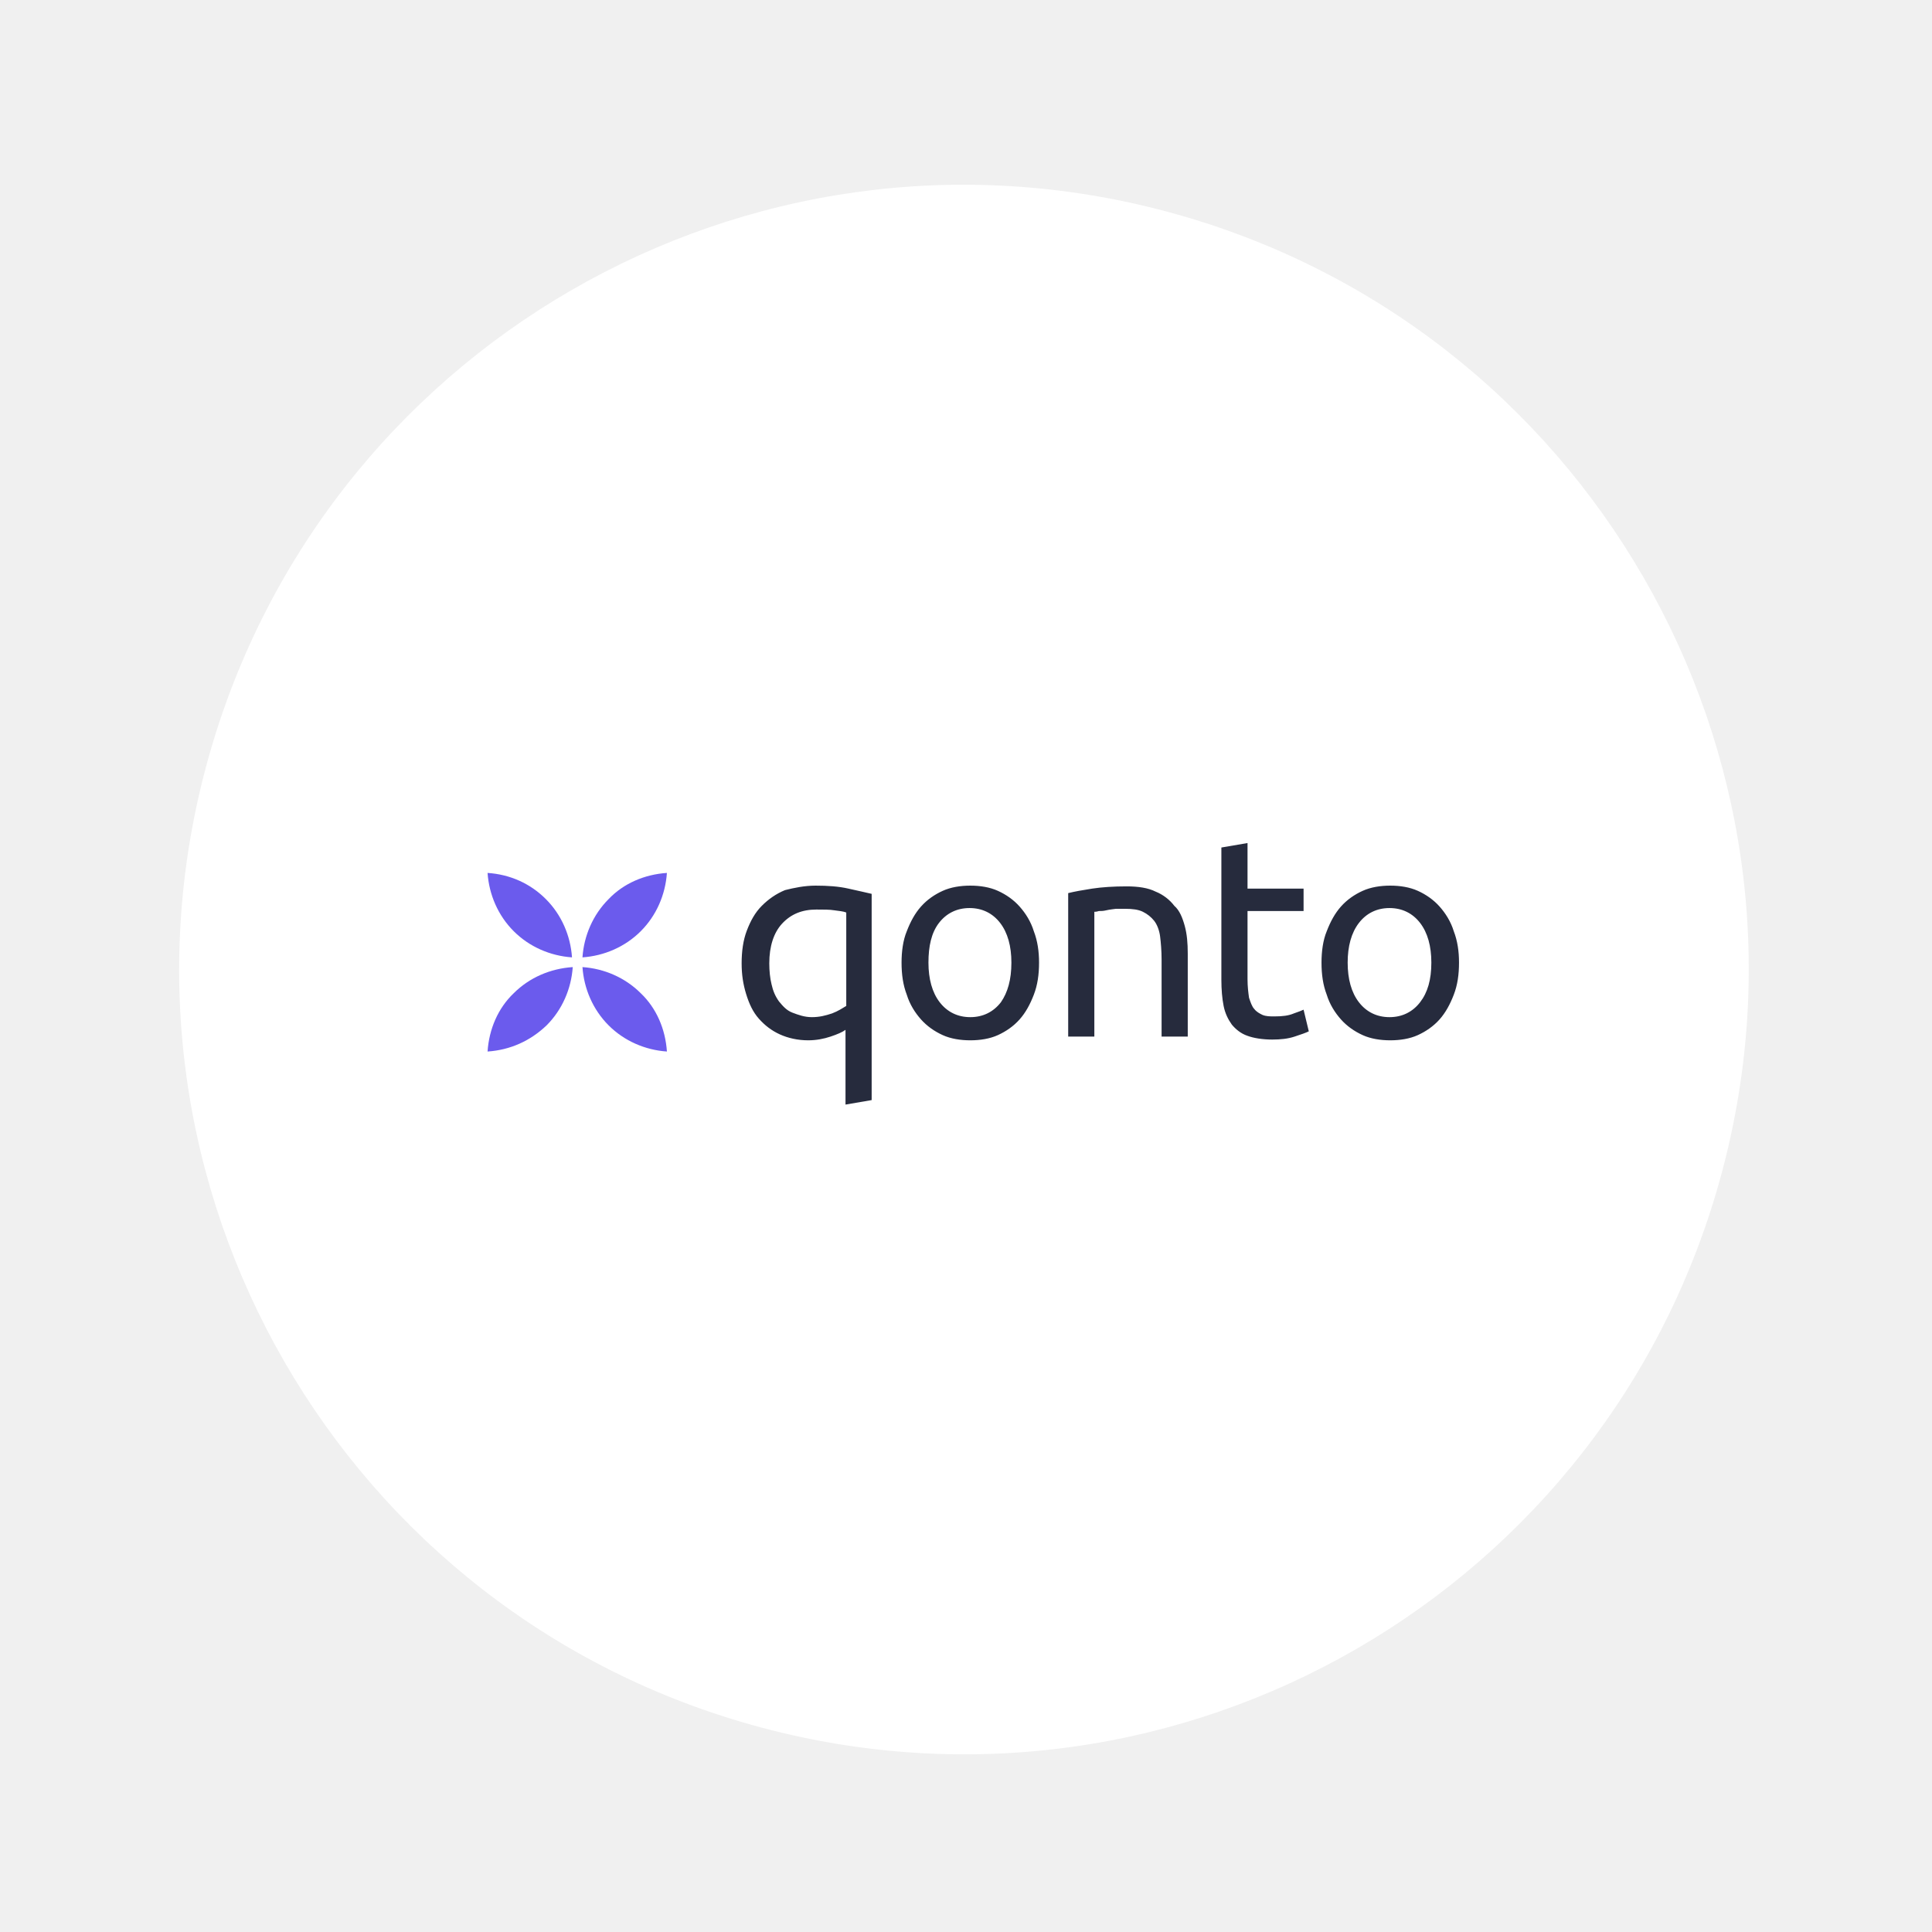
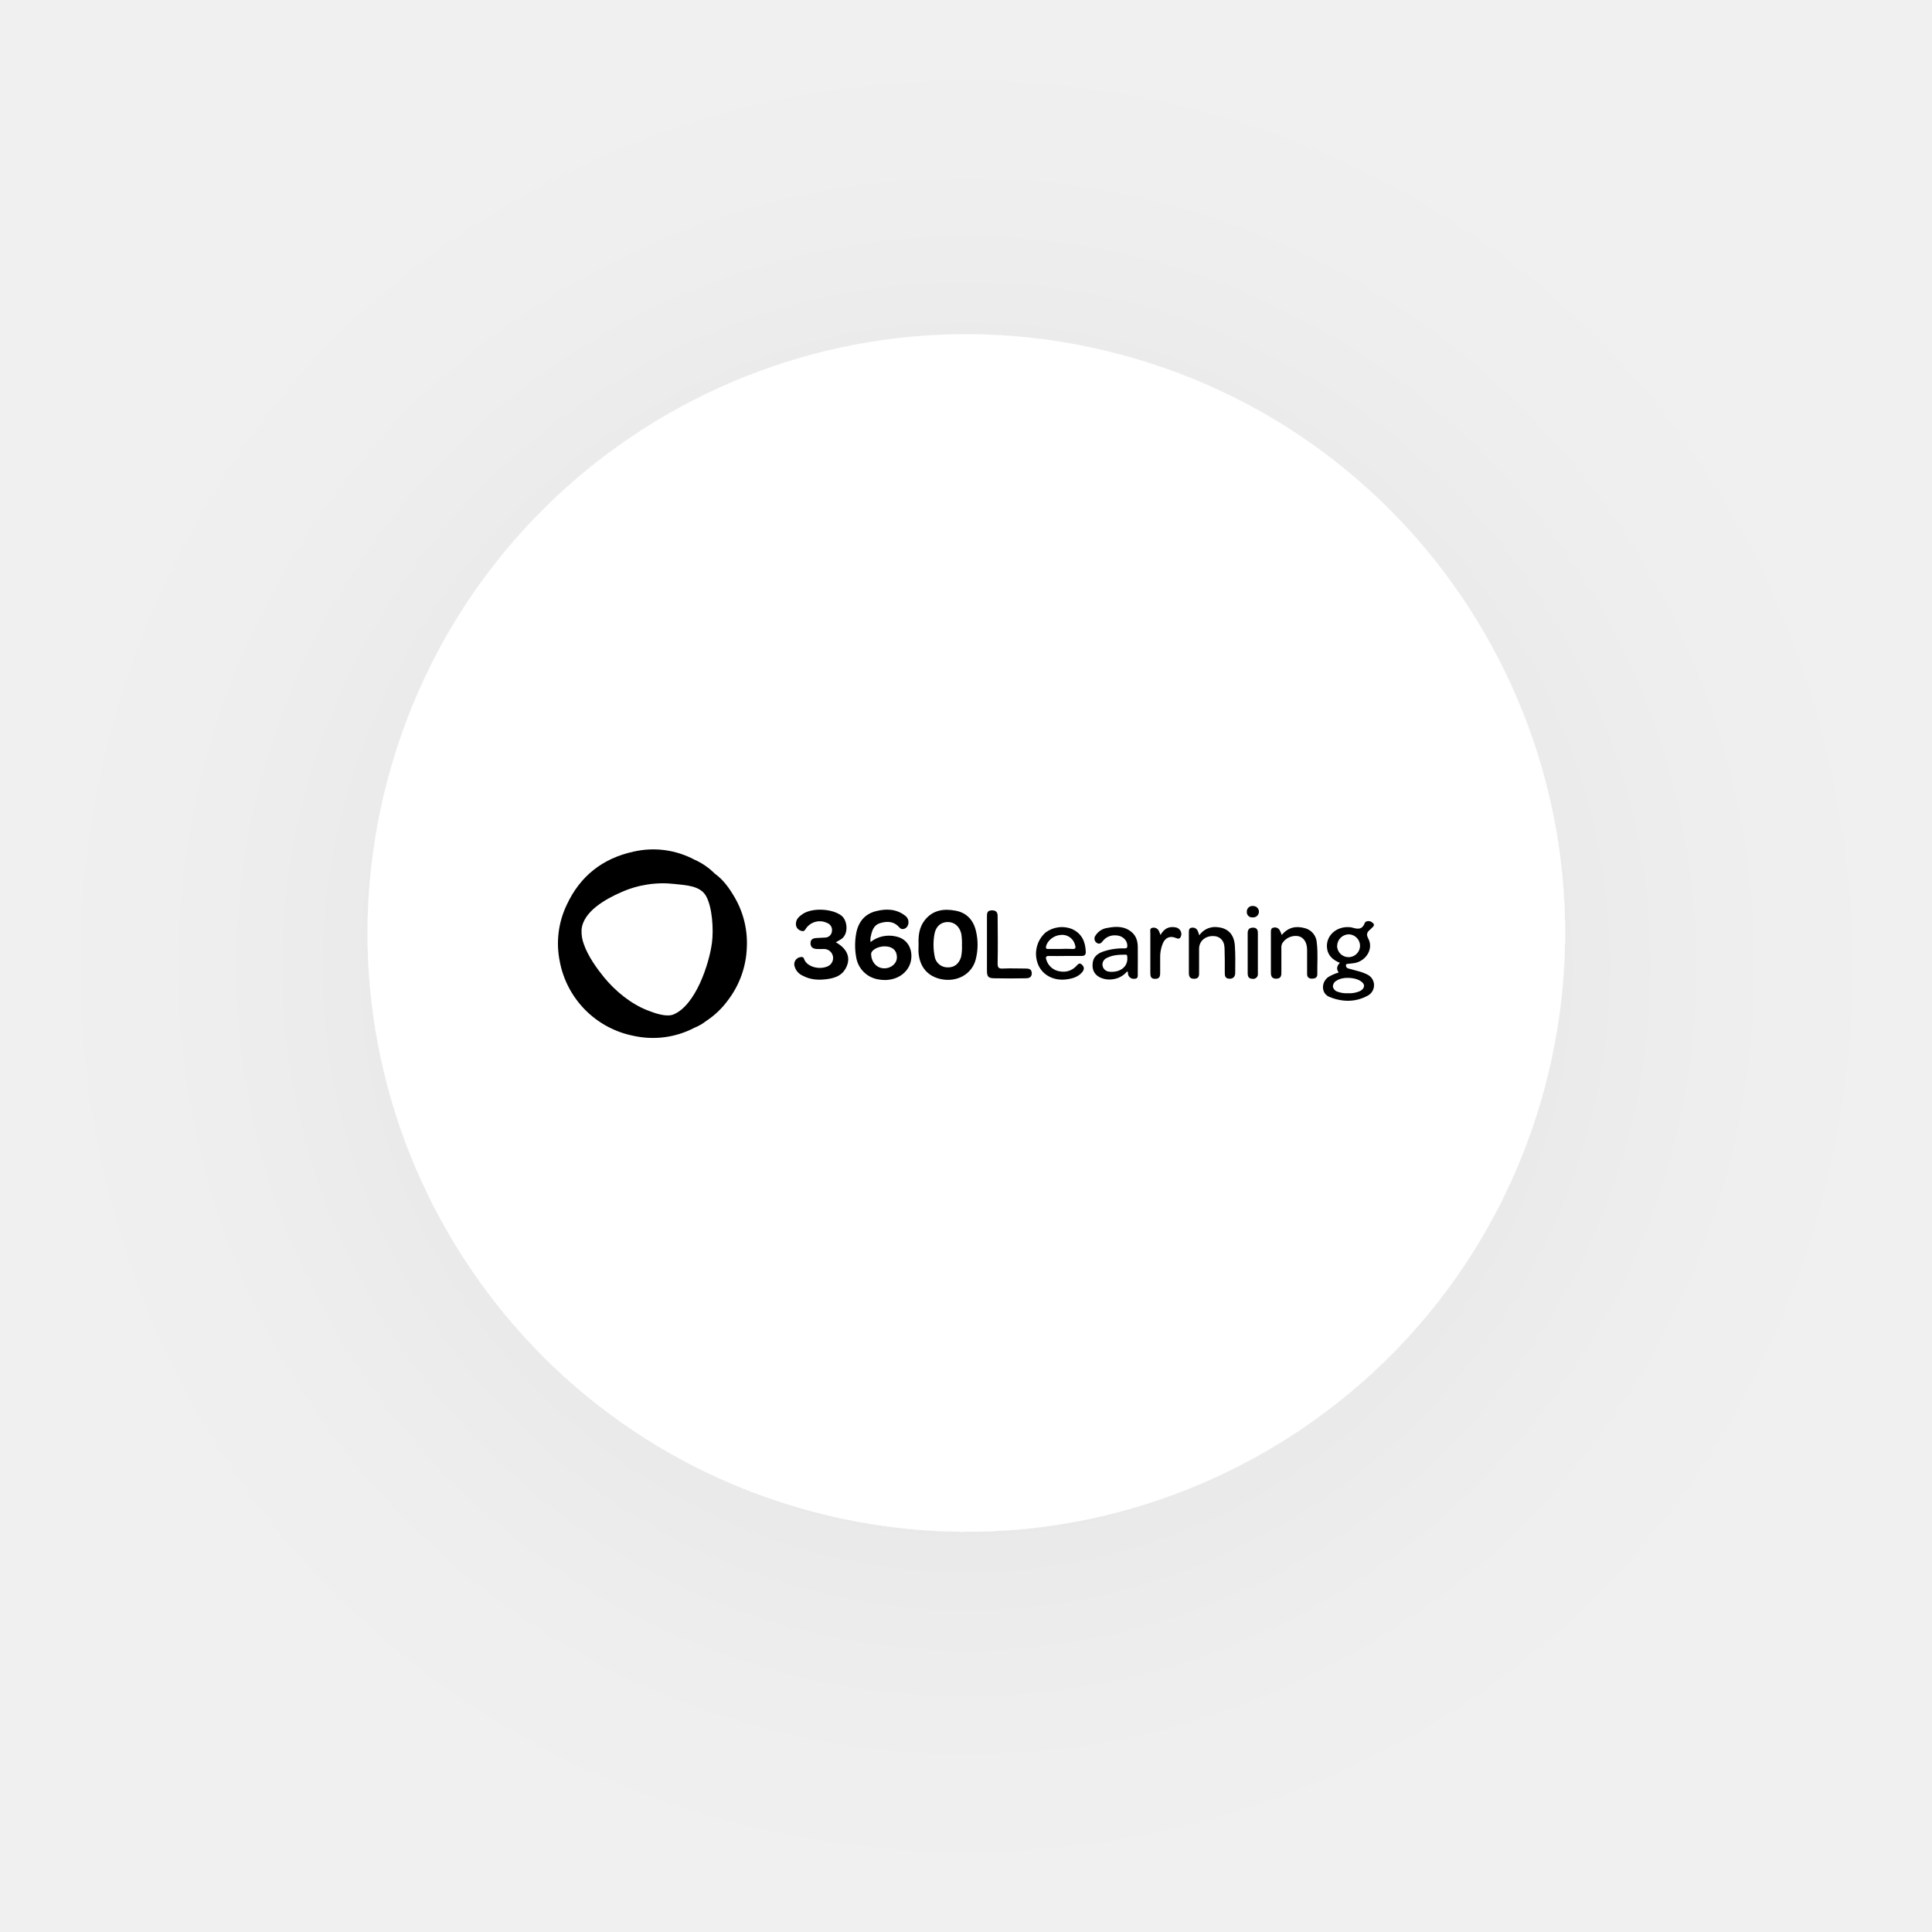
- <svg xmlns="http://www.w3.org/2000/svg" width="177" height="177" viewBox="0 0 177 177" fill="none">
-   <circle cx="88.313" cy="88.824" r="71.882" transform="rotate(15 88.3129 88.8237)" fill="white" />
-   <path d="M70.478 88.257C70.478 88.942 70.547 89.626 70.684 90.174C70.821 90.789 71.026 91.269 71.368 91.748C71.711 92.159 72.053 92.569 72.601 92.775C73.148 92.981 73.696 93.186 74.38 93.186C75.065 93.186 75.613 93.049 76.229 92.844C76.777 92.638 77.187 92.365 77.53 92.159V83.602C77.187 83.465 76.845 83.465 76.434 83.397C76.023 83.328 75.476 83.328 74.791 83.328C73.491 83.328 72.464 83.738 71.642 84.628C70.889 85.45 70.478 86.682 70.478 88.257ZM68.425 85.245C68.767 84.355 69.178 83.602 69.794 82.985C70.41 82.37 71.094 81.89 71.916 81.548C72.737 81.342 73.696 81.137 74.723 81.137C75.818 81.137 76.845 81.205 77.735 81.411C78.625 81.617 79.309 81.754 79.857 81.89V100.785L77.461 101.196V94.349C77.187 94.555 76.708 94.761 76.092 94.966C75.476 95.172 74.791 95.308 74.038 95.308C73.08 95.308 72.19 95.103 71.437 94.761C70.684 94.418 70.067 93.939 69.52 93.323C68.972 92.706 68.63 91.954 68.356 91.064C68.082 90.174 67.945 89.284 67.945 88.257C67.945 87.162 68.082 86.135 68.425 85.245ZM95.192 88.188C95.192 89.284 95.055 90.242 94.713 91.132C94.371 92.022 93.96 92.775 93.412 93.392C92.865 94.008 92.18 94.486 91.427 94.829C90.674 95.172 89.784 95.308 88.894 95.308C88.004 95.308 87.114 95.172 86.361 94.829C85.608 94.486 84.923 94.008 84.376 93.392C83.828 92.775 83.349 92.022 83.075 91.132C82.733 90.242 82.596 89.284 82.596 88.188C82.596 87.162 82.733 86.135 83.075 85.314C83.417 84.424 83.828 83.67 84.376 83.054C84.923 82.438 85.608 81.958 86.361 81.617C87.114 81.274 88.004 81.137 88.894 81.137C89.784 81.137 90.674 81.274 91.427 81.617C92.18 81.958 92.865 82.438 93.412 83.054C93.96 83.67 94.439 84.424 94.713 85.314C95.055 86.204 95.192 87.162 95.192 88.188ZM92.659 88.188C92.659 86.682 92.317 85.45 91.632 84.56C90.948 83.67 89.989 83.191 88.826 83.191C87.662 83.191 86.703 83.67 86.019 84.56C85.334 85.45 85.06 86.682 85.06 88.188C85.06 89.695 85.403 90.927 86.087 91.816C86.772 92.706 87.73 93.186 88.894 93.186C90.058 93.186 91.016 92.706 91.701 91.816C92.317 90.927 92.659 89.763 92.659 88.188ZM97.862 81.822C98.41 81.685 99.163 81.548 100.053 81.411C100.943 81.274 102.038 81.205 103.202 81.205C104.297 81.205 105.187 81.342 105.872 81.685C106.556 81.958 107.172 82.438 107.583 82.985C108.062 83.397 108.336 84.081 108.542 84.834C108.747 85.587 108.816 86.408 108.816 87.367V94.966H106.419V87.915C106.419 87.094 106.351 86.34 106.283 85.792C106.214 85.245 106.009 84.697 105.735 84.355C105.461 84.012 105.119 83.738 104.708 83.534C104.297 83.328 103.75 83.26 103.065 83.26H102.243C102.243 83.26 101.627 83.328 101.354 83.397C101.08 83.465 100.874 83.465 100.669 83.465C100.464 83.534 100.327 83.534 100.258 83.534V94.966H97.862V81.822ZM114.292 81.411H119.427V83.465H114.292V89.695C114.292 90.379 114.361 90.927 114.429 91.406C114.566 91.816 114.703 92.228 114.908 92.433C115.114 92.706 115.388 92.844 115.661 92.981C116.004 93.118 116.346 93.118 116.757 93.118C117.51 93.118 118.058 93.049 118.537 92.844C118.948 92.706 119.29 92.569 119.427 92.502L119.906 94.486C119.632 94.624 119.221 94.761 118.605 94.966C117.989 95.172 117.305 95.239 116.551 95.239C115.661 95.239 114.84 95.103 114.292 94.898C113.676 94.692 113.197 94.282 112.855 93.871C112.512 93.392 112.238 92.844 112.102 92.159C111.965 91.475 111.896 90.653 111.896 89.763V77.645L114.292 77.235V81.411ZM133.667 88.188C133.667 89.284 133.53 90.242 133.187 91.132C132.845 92.022 132.434 92.775 131.887 93.392C131.338 94.008 130.654 94.486 129.901 94.829C129.148 95.172 128.258 95.308 127.368 95.308C126.478 95.308 125.588 95.172 124.835 94.829C124.082 94.486 123.397 94.008 122.85 93.392C122.302 92.775 121.823 92.022 121.549 91.132C121.207 90.242 121.07 89.284 121.07 88.188C121.07 87.162 121.207 86.135 121.549 85.314C121.891 84.424 122.302 83.67 122.85 83.054C123.397 82.438 124.082 81.958 124.835 81.617C125.588 81.274 126.478 81.137 127.368 81.137C128.258 81.137 129.148 81.274 129.901 81.617C130.654 81.958 131.338 82.438 131.887 83.054C132.434 83.67 132.914 84.424 133.187 85.314C133.53 86.204 133.667 87.162 133.667 88.188ZM131.133 88.188C131.133 86.682 130.791 85.45 130.106 84.56C129.422 83.67 128.463 83.191 127.3 83.191C126.136 83.191 125.177 83.67 124.493 84.56C123.808 85.45 123.466 86.682 123.466 88.188C123.466 89.695 123.808 90.927 124.493 91.816C125.177 92.706 126.136 93.186 127.3 93.186C128.463 93.186 129.422 92.706 130.106 91.816C130.791 90.927 131.133 89.763 131.133 88.188Z" fill="#262B3D" />
-   <path d="M47.064 85.312C48.502 86.751 50.419 87.572 52.404 87.709C52.267 85.724 51.446 83.807 50.008 82.37C48.57 80.931 46.722 80.11 44.668 79.973C44.805 81.958 45.626 83.875 47.064 85.312Z" fill="#6B5BED" />
-   <path d="M58.703 85.312C57.265 86.751 55.349 87.572 53.363 87.709C53.5 85.724 54.322 83.807 55.759 82.37C57.129 80.931 59.045 80.11 61.099 79.973C60.962 81.958 60.141 83.875 58.703 85.312Z" fill="#6B5BED" />
-   <path d="M58.703 90.995C57.265 89.558 55.349 88.736 53.363 88.6C53.5 90.584 54.322 92.501 55.759 93.939C57.197 95.377 59.114 96.198 61.099 96.335C60.962 94.281 60.141 92.364 58.703 90.995Z" fill="#6B5BED" />
-   <path d="M47.064 90.995C48.502 89.558 50.419 88.736 52.472 88.6C52.335 90.584 51.514 92.501 50.076 93.939C48.57 95.377 46.722 96.198 44.668 96.335C44.805 94.281 45.626 92.364 47.064 90.995Z" fill="#6B5BED" />
+ <svg xmlns="http://www.w3.org/2000/svg" width="232" height="232" viewBox="0 0 232 232" fill="none">
+   <g filter="url(#filter0_d_503_336874)">
+     <circle cx="116.039" cy="112.038" r="71.882" transform="rotate(15 116.039 112.038)" fill="white" />
+   </g>
+   <g clip-path="url(#clip0_503_336874)">
+     <path d="M85.83 104.908C85.126 104.197 84.293 103.625 83.376 103.224C81.135 102.036 78.542 101.696 76.071 102.267C72.359 103.077 69.653 105.203 68.049 108.672C67.046 110.772 66.752 113.14 67.212 115.421C67.623 117.637 68.691 119.677 70.278 121.277C71.865 122.877 73.896 123.962 76.108 124.392C78.569 124.931 81.142 124.588 83.376 123.422C83.883 123.219 84.359 122.945 84.79 122.609C85.829 121.928 86.734 121.061 87.459 120.051C88.812 118.258 89.586 116.095 89.677 113.851C89.798 111.725 89.294 109.61 88.226 107.767C87.591 106.678 86.876 105.651 85.83 104.908ZM70.101 113.36C69.902 112.823 69.811 112.251 69.834 111.679C69.982 109.452 72.795 107.927 74.577 107.148C76.602 106.24 78.834 105.896 81.038 106.154C82.299 106.301 84.063 106.329 84.778 107.586C85.554 108.951 85.698 111.697 85.492 113.222C85.164 115.734 83.547 120.695 80.891 121.812C80.022 122.174 78.66 121.67 77.841 121.358C75.798 120.581 73.936 119.054 72.555 117.385C71.73 116.369 70.611 114.854 70.101 113.36Z" fill="black" />
+     <path d="M107.55 112.443C107.028 112.326 106.486 112.326 105.964 112.444C105.442 112.562 104.953 112.794 104.532 113.124C104.517 112.952 104.517 112.78 104.532 112.608C104.688 111.86 104.838 111.102 105.722 110.841C106.605 110.581 107.397 110.648 108.035 111.406C108.317 111.737 108.903 111.532 109.047 111.05C109.115 110.845 109.112 110.624 109.041 110.421C108.969 110.218 108.832 110.044 108.652 109.927C107.602 109.13 106.406 109.111 105.21 109.409C103.863 109.74 103.09 110.682 102.823 112.029C102.637 113.013 102.637 114.023 102.823 115.007C102.942 115.676 103.27 116.289 103.761 116.759C104.251 117.228 104.877 117.53 105.55 117.621C107.029 117.879 108.412 117.314 109.075 116.198C109.82 114.946 109.504 112.814 107.55 112.443ZM106.182 116.28C105.295 116.28 104.617 115.538 104.608 114.559C104.608 114.093 105.409 113.639 106.231 113.639C107.151 113.639 107.688 114.115 107.704 114.925C107.722 115.67 107.032 116.287 106.188 116.28H106.182Z" fill="black" />
+     <path d="M114.764 109.36C113.332 109.09 112.003 109.264 111.022 110.531C110.365 111.39 110.264 112.391 110.304 113.421C110.304 113.753 110.279 114.09 110.304 114.421C110.448 116.142 111.424 117.262 113.04 117.584C114.942 117.965 116.722 116.971 117.17 115.204C117.455 114.087 117.464 112.917 117.194 111.795C116.893 110.507 116.099 109.611 114.764 109.36ZM115.412 114.897C115.172 115.719 114.617 116.182 113.816 116.167C113.432 116.177 113.058 116.044 112.766 115.795C112.473 115.546 112.282 115.198 112.23 114.817C112.06 113.942 112.054 113.044 112.212 112.167C112.375 111.262 112.961 110.734 113.777 110.719C114.593 110.703 115.222 111.231 115.436 112.136C115.505 112.594 115.53 113.057 115.513 113.519C115.536 113.981 115.502 114.444 115.412 114.897V114.897Z" fill="black" />
+     <path d="M100.366 113.154C100.577 113.035 100.734 112.943 100.896 112.848C101.949 112.299 101.817 110.519 101.013 109.93C99.896 109.105 97.583 108.985 96.411 109.74C95.96 110.047 95.543 110.387 95.577 111.019C95.587 111.193 95.652 111.359 95.762 111.493C95.872 111.628 96.022 111.724 96.191 111.768C96.574 111.93 96.666 111.657 96.826 111.436C97.103 111.063 97.502 110.798 97.954 110.687C98.405 110.575 98.881 110.623 99.301 110.823C99.507 110.892 99.68 111.032 99.79 111.219C99.9 111.405 99.939 111.625 99.899 111.838C99.88 112.043 99.784 112.234 99.632 112.372C99.479 112.51 99.28 112.587 99.074 112.587C98.74 112.608 98.409 112.624 98.074 112.639C97.666 112.657 97.335 112.765 97.329 113.253C97.323 113.74 97.635 113.934 98.071 113.958C98.378 113.977 98.666 113.958 98.961 113.958C99.217 113.959 99.464 114.05 99.659 114.216C99.855 114.382 99.985 114.611 100.028 114.864C100.07 115.116 100.022 115.375 99.892 115.596C99.762 115.817 99.558 115.984 99.317 116.069C98.289 116.48 96.862 116.069 96.555 115.148C96.476 114.915 96.326 114.894 96.123 114.931C95.995 114.948 95.872 114.994 95.763 115.065C95.655 115.136 95.564 115.231 95.498 115.342C95.431 115.453 95.39 115.578 95.379 115.707C95.367 115.836 95.384 115.966 95.43 116.087C95.5 116.318 95.619 116.531 95.777 116.713C95.936 116.895 96.131 117.041 96.35 117.143C97.338 117.686 98.396 117.722 99.479 117.551C100.31 117.419 101.062 117.13 101.507 116.366C102.234 115.139 101.82 113.958 100.366 113.154Z" fill="black" />
+     <path d="M164.227 117.044C163.837 116.847 163.425 116.695 163 116.593C162.641 116.504 162.285 116.403 161.929 116.302C161.834 116.287 161.749 116.235 161.692 116.159C161.635 116.082 161.61 115.986 161.622 115.891C161.653 115.71 161.858 115.75 161.996 115.728C162.233 115.691 162.475 115.688 162.711 115.639C164.086 115.351 164.942 113.909 164.319 112.734C164.012 112.167 164.175 111.924 164.552 111.608C164.638 111.538 164.705 111.443 164.791 111.372C165.147 111.081 164.966 110.875 164.675 110.7C164.383 110.525 163.969 110.605 163.883 110.838C163.54 111.759 162.905 111.532 162.251 111.357C162.178 111.343 162.104 111.336 162.03 111.335C160.496 111.228 159.251 112.326 159.343 113.737C159.404 114.71 160.03 115.271 160.895 115.618C160.527 115.989 160.45 116.366 160.754 116.781C160.299 116.911 159.865 117.104 159.462 117.354C158.625 118.005 158.665 119.305 159.622 119.704C161.156 120.339 162.751 120.37 164.224 119.569C164.456 119.451 164.652 119.27 164.789 119.048C164.925 118.825 164.998 118.569 164.998 118.308C164.999 118.046 164.927 117.79 164.791 117.567C164.654 117.344 164.459 117.163 164.227 117.044V117.044ZM160.57 113.544C160.588 113.18 160.745 112.838 161.009 112.587C161.273 112.336 161.623 112.197 161.987 112.197C162.341 112.211 162.676 112.36 162.924 112.614C163.171 112.867 163.313 113.205 163.319 113.559C163.319 113.925 163.173 114.277 162.914 114.536C162.655 114.794 162.304 114.94 161.938 114.94C161.572 114.94 161.221 114.794 160.962 114.536C160.703 114.277 160.558 113.925 160.558 113.559L160.57 113.544ZM163.181 119.066C162.759 119.23 162.307 119.3 161.855 119.272C161.438 119.295 161.021 119.234 160.628 119.091C160.486 119.05 160.358 118.971 160.258 118.863C160.157 118.755 160.088 118.621 160.058 118.477C160.057 118.328 160.098 118.183 160.176 118.056C160.254 117.93 160.366 117.828 160.499 117.762C161.251 117.247 162.831 117.33 163.53 117.916C163.997 118.268 163.831 118.824 163.181 119.066Z" fill="black" />
+     <path d="M128.804 111.593C128.278 111.367 127.701 111.283 127.132 111.349C126.563 111.416 126.022 111.63 125.561 111.97C125.018 112.45 124.641 113.09 124.486 113.799C124.33 114.507 124.404 115.246 124.696 115.909C125.233 117.106 126.537 117.79 128.009 117.612C128.73 117.523 129.433 117.348 129.939 116.756C130.2 116.449 130.246 116.142 129.918 115.836C129.589 115.529 129.433 115.836 129.215 116.035C128.973 116.291 128.67 116.481 128.335 116.588C128 116.695 127.643 116.716 127.298 116.649C126.918 116.602 126.561 116.446 126.268 116.2C125.976 115.954 125.761 115.628 125.65 115.262C125.537 114.928 125.601 114.783 125.982 114.796C126.614 114.817 127.242 114.796 127.874 114.796C128.506 114.796 129.209 114.796 129.878 114.796C130.224 114.796 130.399 114.651 130.384 114.299C130.338 113.124 129.945 112.148 128.804 111.593ZM128.697 113.952C128.251 113.927 127.805 113.927 127.359 113.952H125.911C125.739 113.952 125.571 113.974 125.604 113.697C125.718 112.998 126.506 112.338 127.331 112.274C127.712 112.22 128.098 112.306 128.42 112.516C128.742 112.726 128.976 113.045 129.08 113.415C129.194 113.762 129.215 114.01 128.697 113.952V113.952Z" fill="black" />
+     <path d="M136.629 113.777C136.629 113.075 136.466 112.418 135.902 111.937C135.046 111.203 134.027 111.225 133.015 111.421C132.718 111.455 132.432 111.556 132.179 111.715C131.926 111.874 131.711 112.088 131.552 112.341C131.456 112.468 131.412 112.627 131.431 112.785C131.45 112.943 131.53 113.088 131.653 113.188C131.96 113.418 132.193 113.32 132.429 113.001C132.607 112.775 132.836 112.595 133.098 112.476C133.359 112.357 133.645 112.303 133.932 112.317C134.745 112.317 135.362 112.857 135.371 113.544C135.371 113.78 135.347 113.888 135.037 113.885C134.129 113.855 133.223 113.997 132.368 114.302C131.794 114.523 131.325 114.894 131.227 115.547C131.113 116.274 131.297 116.912 131.972 117.311C132.48 117.585 133.065 117.683 133.635 117.59C134.311 117.505 134.929 117.163 135.362 116.636C135.497 116.756 135.429 116.876 135.457 116.977C135.49 117.151 135.589 117.306 135.732 117.41C135.876 117.514 136.054 117.559 136.23 117.535C136.69 117.535 136.626 117.189 136.626 116.894C136.632 115.854 136.638 114.817 136.629 113.777ZM133.506 116.701C133.393 116.703 133.28 116.695 133.168 116.676C132.98 116.658 132.803 116.579 132.664 116.452C132.525 116.324 132.432 116.154 132.398 115.968C132.366 115.782 132.396 115.591 132.485 115.424C132.573 115.257 132.714 115.125 132.886 115.047C133.592 114.67 134.371 114.639 135.15 114.639C135.377 114.639 135.356 114.793 135.368 114.946C135.466 115.949 134.712 116.695 133.506 116.701V116.701Z" fill="black" />
+     <path d="M146.204 111.335C145.784 111.281 145.357 111.344 144.971 111.516C144.584 111.689 144.253 111.965 144.013 112.314C143.958 112.124 143.891 111.938 143.814 111.756C143.748 111.621 143.638 111.513 143.503 111.45C143.367 111.387 143.214 111.373 143.068 111.409C142.762 111.464 142.762 111.716 142.762 111.967C142.762 113.579 142.762 115.19 142.762 116.802C142.762 117.228 142.857 117.532 143.375 117.535C143.894 117.538 144.007 117.265 143.989 116.827C143.989 115.863 143.989 114.9 143.989 113.937C143.989 113.065 144.645 112.437 145.587 112.403C146.449 112.375 147.017 112.912 147.047 113.839C147.081 114.82 147.081 115.802 147.075 116.784C147.075 117.17 147.109 117.489 147.593 117.526C148.078 117.563 148.324 117.274 148.327 116.833C148.327 115.722 148.367 114.605 148.281 113.501C148.167 112.157 147.431 111.455 146.204 111.335Z" fill="black" />
+     <path d="M158.123 113.204C158.102 112.801 157.954 112.416 157.7 112.103C157.447 111.79 157.101 111.565 156.712 111.461C155.62 111.154 154.672 111.354 153.914 112.28C153.843 112.069 153.755 111.864 153.65 111.667C153.573 111.55 153.461 111.46 153.33 111.411C153.198 111.362 153.055 111.356 152.92 111.394C152.69 111.436 152.613 111.605 152.613 111.848C152.613 113.513 152.613 115.182 152.613 116.851C152.613 117.305 152.822 117.544 153.291 117.523C153.761 117.501 153.877 117.235 153.871 116.817C153.871 115.836 153.871 114.854 153.871 113.869C153.848 113.648 153.895 113.424 154.006 113.231C154.217 112.913 154.519 112.667 154.873 112.525C155.227 112.382 155.616 112.351 155.988 112.433C156.601 112.627 156.957 113.21 156.96 114.072C156.96 115.037 156.96 116.001 156.96 116.965C156.96 117.37 157.193 117.529 157.574 117.517C157.954 117.505 158.187 117.388 158.187 116.971C158.166 115.722 158.279 114.464 158.123 113.204Z" fill="black" />
+     <path d="M123.194 116.305C122.274 116.305 121.372 116.262 120.467 116.305C119.939 116.336 119.789 116.222 119.798 115.67C119.838 113.777 119.813 111.884 119.798 109.992C119.798 109.51 119.571 109.298 119.068 109.32C118.565 109.341 118.513 109.626 118.516 110.025C118.516 111.12 118.516 112.216 118.516 113.311V116.538C118.516 117.262 118.66 117.459 119.362 117.474C120.642 117.505 121.924 117.498 123.206 117.474C123.565 117.474 123.909 117.348 123.897 116.86C123.884 116.373 123.559 116.305 123.194 116.305Z" fill="black" />
+     <path d="M141.15 111.357C140.344 111.209 139.761 111.538 139.356 112.277C139.3 112.106 139.233 111.939 139.153 111.777C139.087 111.644 138.979 111.535 138.845 111.468C138.712 111.401 138.561 111.379 138.414 111.406C138.027 111.467 138.135 111.783 138.135 112.019C138.135 113.612 138.135 115.207 138.135 116.799C138.135 117.213 138.172 117.541 138.702 117.544C139.233 117.547 139.316 117.259 139.316 116.823C139.316 116.25 139.316 115.676 139.316 115.099C139.291 114.488 139.396 113.879 139.623 113.311C139.929 112.578 140.512 112.329 141.239 112.648C141.681 112.842 141.776 112.568 141.853 112.283C141.882 112.067 141.824 111.849 141.693 111.675C141.561 111.502 141.366 111.387 141.15 111.357V111.357Z" fill="black" />
+     <path d="M150.438 111.397C150.005 111.397 149.824 111.636 149.824 112.068C149.824 112.863 149.824 113.661 149.824 114.455C149.824 115.25 149.824 116.047 149.824 116.842C149.824 117.253 149.935 117.532 150.398 117.541C150.485 117.556 150.575 117.549 150.66 117.523C150.744 117.496 150.822 117.449 150.885 117.387C150.948 117.325 150.996 117.249 151.025 117.165C151.053 117.081 151.061 116.991 151.048 116.903C151.048 115.274 151.048 113.645 151.048 112.019C151.051 111.627 150.867 111.369 150.438 111.397Z" fill="black" />
+     <path d="M150.47 108.795C150.374 108.783 150.277 108.792 150.185 108.821C150.093 108.85 150.009 108.899 149.938 108.964C149.866 109.029 149.81 109.109 149.773 109.198C149.736 109.287 149.718 109.383 149.721 109.479C149.713 109.573 149.725 109.668 149.758 109.756C149.791 109.845 149.844 109.925 149.912 109.99C149.98 110.056 150.062 110.105 150.152 110.134C150.241 110.164 150.336 110.173 150.43 110.16C150.523 110.169 150.617 110.158 150.705 110.129C150.794 110.099 150.876 110.052 150.945 109.99C151.015 109.929 151.072 109.853 151.111 109.768C151.151 109.684 151.172 109.592 151.175 109.499C151.178 109.406 151.161 109.313 151.127 109.226C151.092 109.139 151.041 109.061 150.974 108.995C150.908 108.929 150.83 108.877 150.743 108.843C150.656 108.808 150.563 108.792 150.47 108.795V108.795Z" fill="black" />
+   </g>
+   <defs>
+     <filter id="filter0_d_503_336874" x="0.141" y="0.137" width="231.801" height="231.8" filterUnits="userSpaceOnUse" color-interpolation-filters="sRGB">
+       <feFlood flood-opacity="0" result="BackgroundImageFix" />
+       <feColorMatrix in="SourceAlpha" type="matrix" values="0 0 0 0 0 0 0 0 0 0 0 0 0 0 0 0 0 0 127 0" result="hardAlpha" />
+       <feOffset dy="4" />
+       <feGaussianBlur stdDeviation="22" />
+       <feComposite in2="hardAlpha" operator="out" />
+       <feColorMatrix type="matrix" values="0 0 0 0 0 0 0 0 0 0 0 0 0 0 0 0 0 0 0.05 0" />
+       <feBlend mode="normal" in2="BackgroundImageFix" result="effect1_dropShadow_503_336874" />
+       <feBlend mode="normal" in="SourceGraphic" in2="effect1_dropShadow_503_336874" result="shape" />
+     </filter>
+     <clipPath id="clip0_503_336874">
+       <rect width="98" height="22.643" fill="white" transform="translate(67 102)" />
+     </clipPath>
+   </defs>
</svg>
